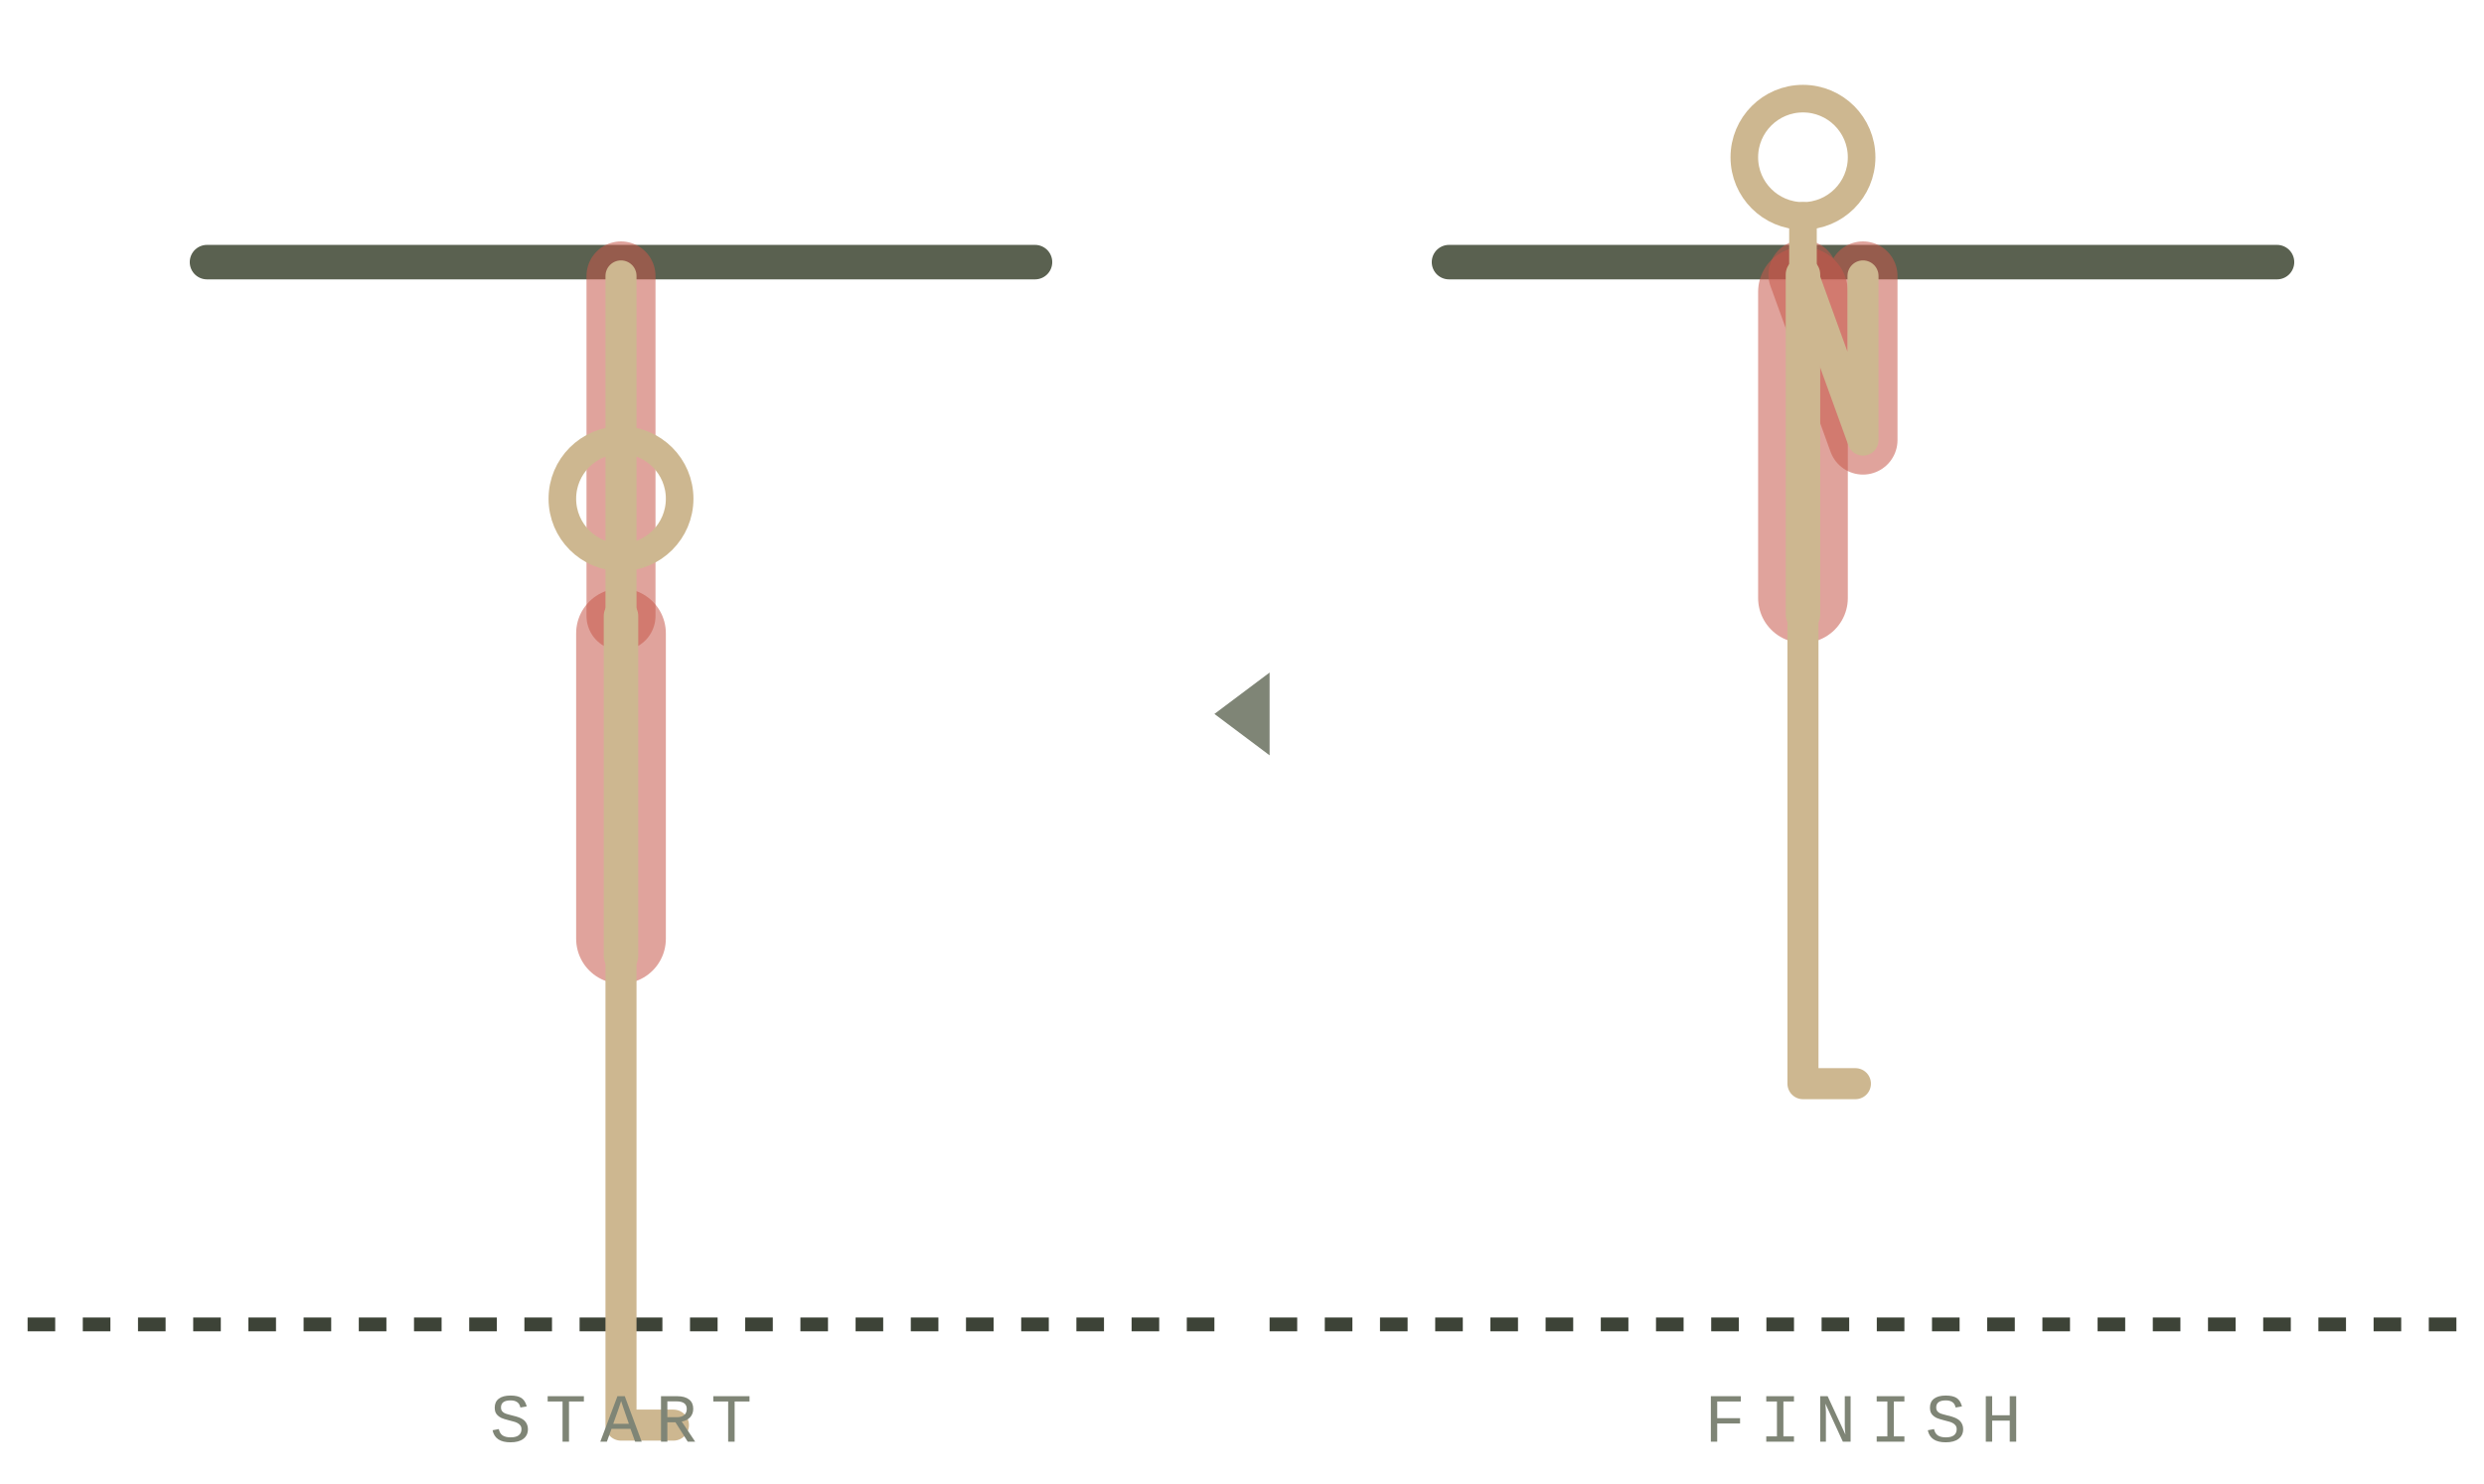
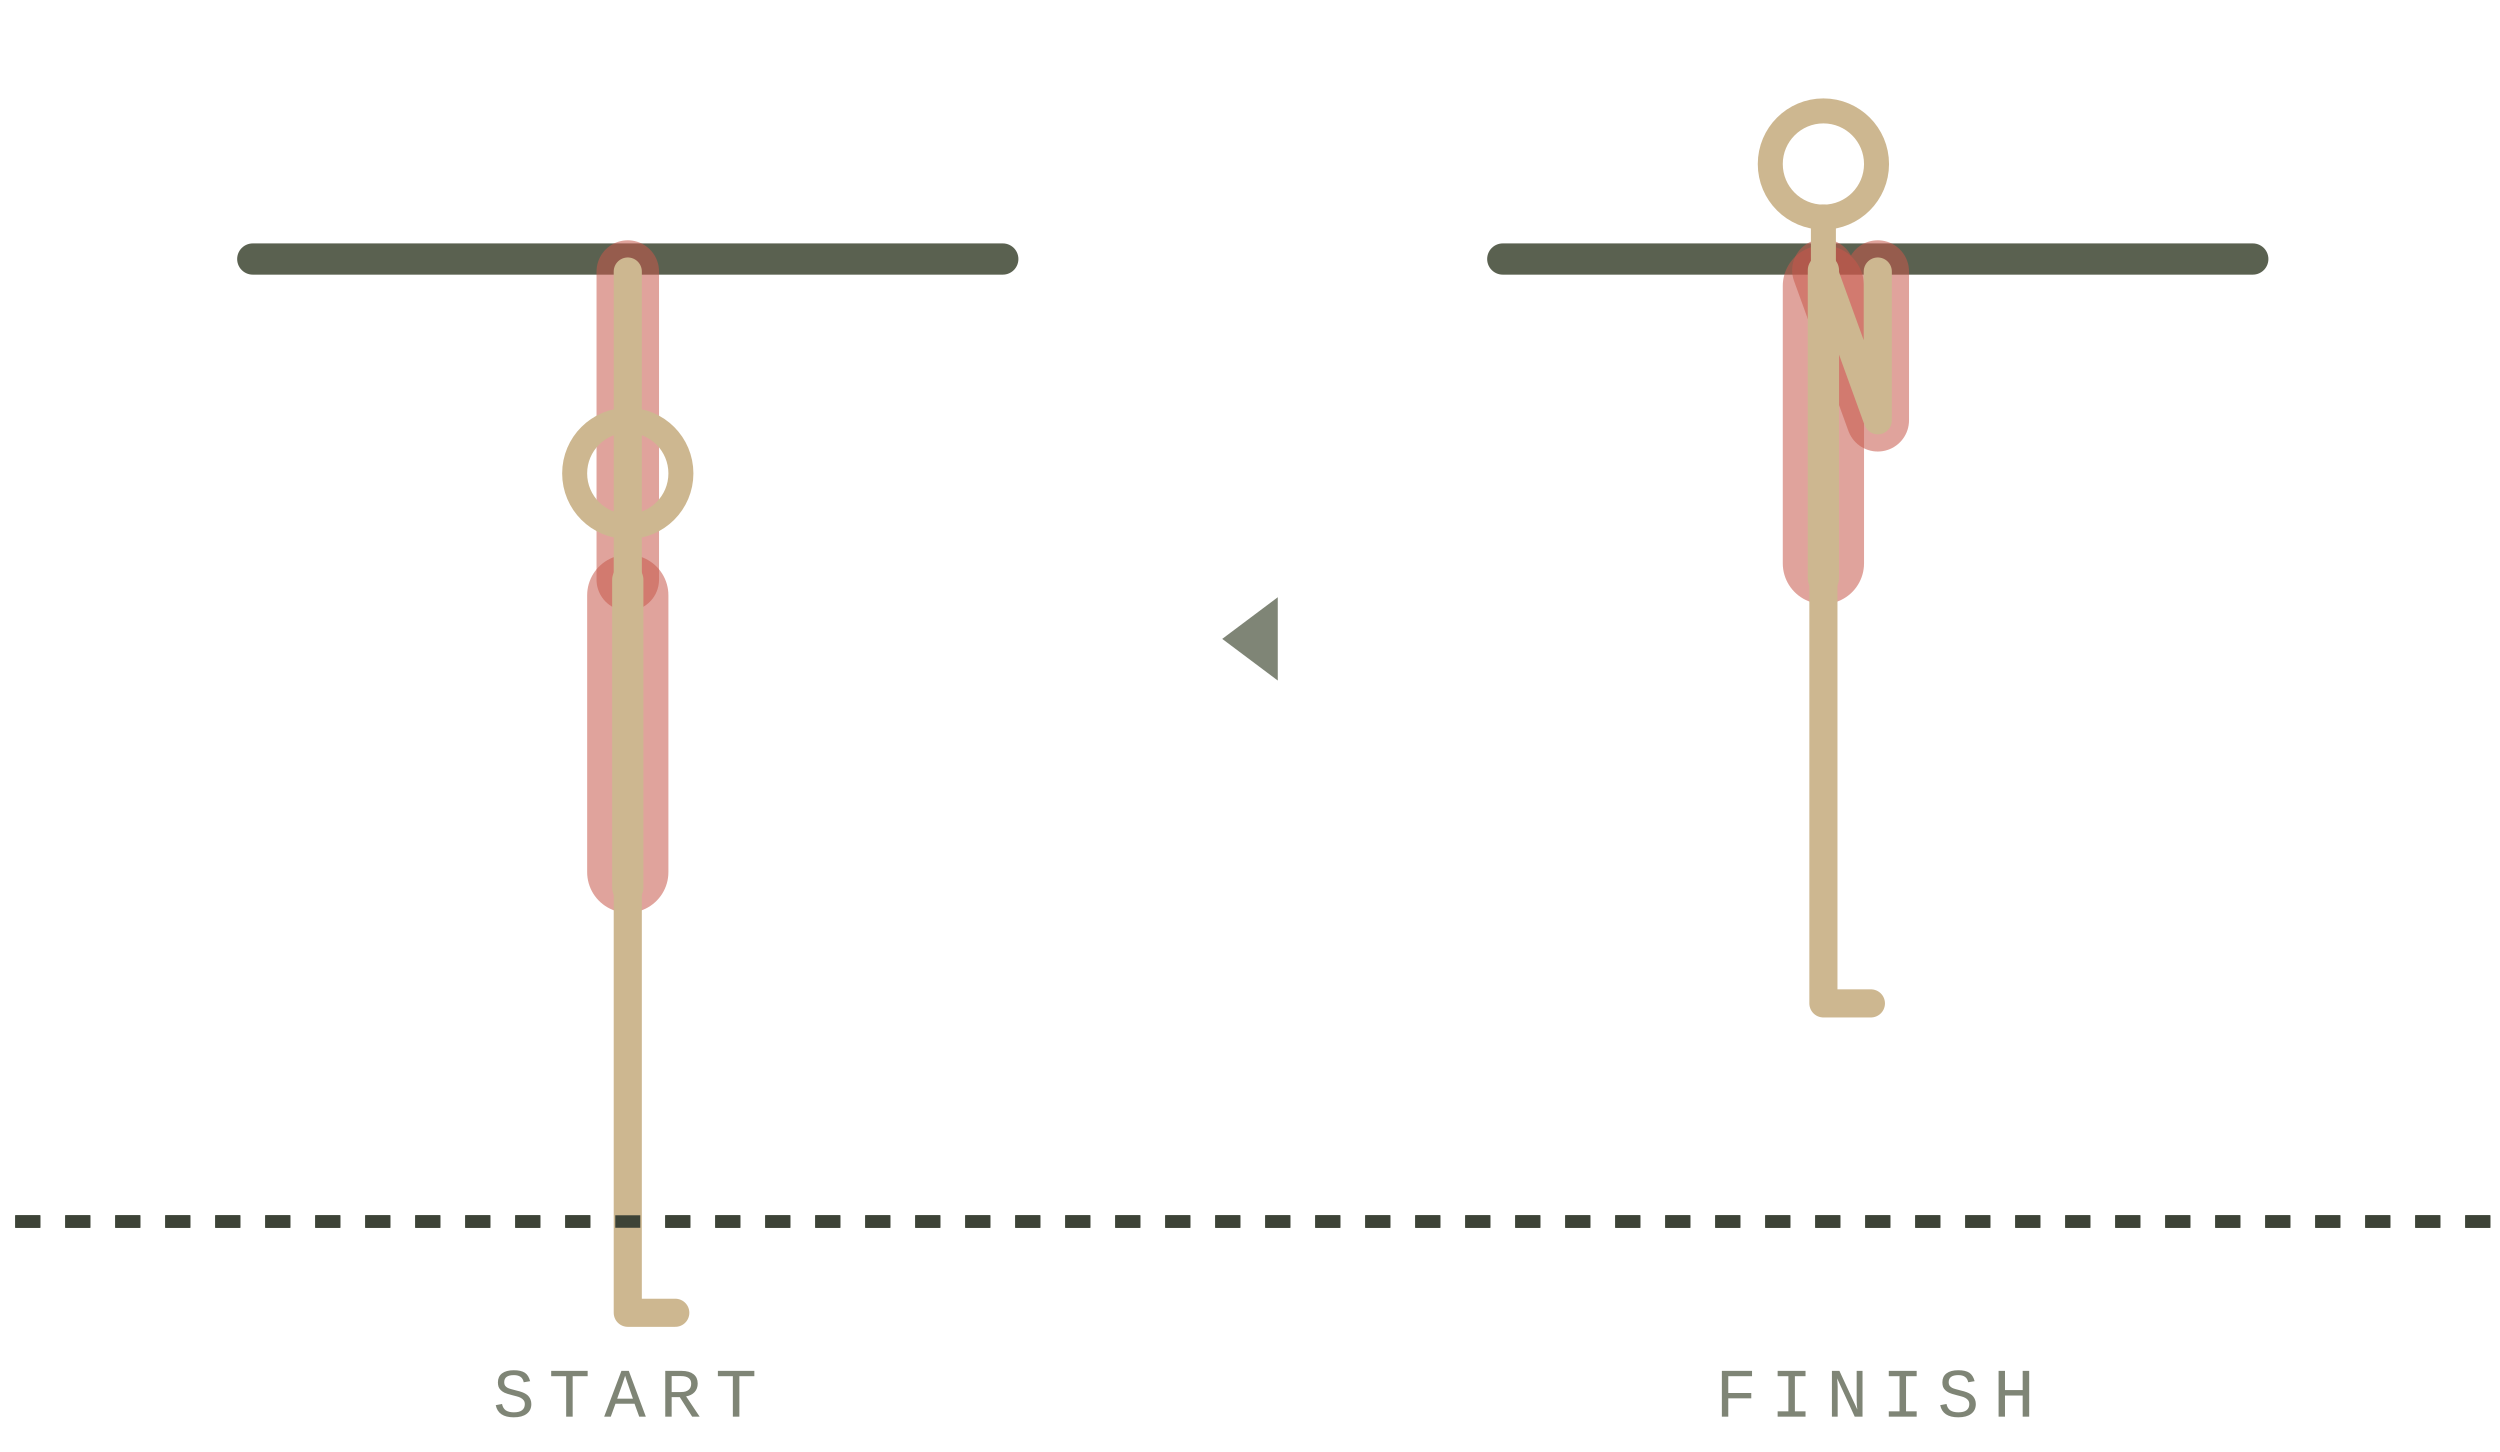
- <svg xmlns="http://www.w3.org/2000/svg" viewBox="0 0 360 215" role="img" aria-label="pullup start and finish positions">
+ <svg xmlns="http://www.w3.org/2000/svg" viewBox="0 17 360 209" role="img" aria-label="pullup start and finish positions">
  <g>
-     <line x1="4" y1="192" x2="176" y2="192" stroke="#3d4337" stroke-width="2" stroke-dasharray="4 4" />
-     <line x1="30" y1="38" x2="150" y2="38" stroke="#5a6150" stroke-width="5" stroke-linecap="round" />
-     <polyline points="90.0,91.8 90.0,136.1" fill="none" stroke="#c7584a" stroke-width="13" stroke-linecap="round" stroke-linejoin="round" opacity="0.55" />
-     <polyline points="90.0,89.3 90.0,63.8 90.0,40.0" fill="none" stroke="#c7584a" stroke-width="10" stroke-linecap="round" stroke-linejoin="round" opacity="0.55" />
-     <polyline points="90.0,138.6 90.0,89.3" fill="none" stroke="#cdb790" stroke-width="5" stroke-linecap="round" stroke-linejoin="round" opacity="1" />
-     <polyline points="90.0,89.3 90.0,80.8" fill="none" stroke="#cdb790" stroke-width="4" stroke-linecap="round" stroke-linejoin="round" opacity="1" />
-     <circle cx="90.0" cy="72.3" r="8.5" fill="none" stroke="#cdb790" stroke-width="4" />
-     <polyline points="90.0,138.6 90.0,172.6 90.0,206.6 97.6,206.6" fill="none" stroke="#cdb790" stroke-width="4.5" stroke-linecap="round" stroke-linejoin="round" opacity="1" />
-     <polyline points="90.0,89.3 90.0,63.8 90.0,40.0" fill="none" stroke="#cdb790" stroke-width="4.5" stroke-linecap="round" stroke-linejoin="round" opacity="1" />
-     <text x="90" y="209" text-anchor="middle" font-family="Consolas,'Courier New',monospace" font-size="10" letter-spacing="2" fill="#7f8576">START</text>
+     <g transform="translate(9.4 20.1) scale(0.9)">
+       <line x1="-400" y1="192" x2="580" y2="192" stroke="#3d4337" stroke-width="2" stroke-dasharray="4 4" />
+       <line x1="30" y1="38" x2="150" y2="38" stroke="#5a6150" stroke-width="5" stroke-linecap="round" />
+       <polyline points="90.0,91.8 90.0,136.1" fill="none" stroke="#c7584a" stroke-width="13" stroke-linecap="round" stroke-linejoin="round" opacity="0.55" />
+       <polyline points="90.0,89.3 90.0,63.8 90.0,40.0" fill="none" stroke="#c7584a" stroke-width="10" stroke-linecap="round" stroke-linejoin="round" opacity="0.55" />
+       <polyline points="90.0,138.6 90.0,89.3" fill="none" stroke="#cdb790" stroke-width="5" stroke-linecap="round" stroke-linejoin="round" opacity="1" />
+       <polyline points="90.0,89.3 90.0,80.8" fill="none" stroke="#cdb790" stroke-width="4" stroke-linecap="round" stroke-linejoin="round" opacity="1" />
+       <circle cx="90.0" cy="72.3" r="8.5" fill="none" stroke="#cdb790" stroke-width="4" />
+       <polyline points="90.0,138.6 90.0,172.6 90.0,206.6 97.6,206.6" fill="none" stroke="#cdb790" stroke-width="4.5" stroke-linecap="round" stroke-linejoin="round" opacity="1" />
+       <polyline points="90.0,89.3 90.0,63.8 90.0,40.0" fill="none" stroke="#cdb790" stroke-width="4.5" stroke-linecap="round" stroke-linejoin="round" opacity="1" />
+     </g>
+     <text x="90" y="221" text-anchor="middle" font-family="Consolas,'Courier New',monospace" font-size="10" letter-spacing="2" fill="#7f8576">START</text>
  </g>
  <g transform="translate(180,0)">
-     <line x1="4" y1="192" x2="176" y2="192" stroke="#3d4337" stroke-width="2" stroke-dasharray="4 4" />
-     <line x1="30" y1="38" x2="150" y2="38" stroke="#5a6150" stroke-width="5" stroke-linecap="round" />
-     <polyline points="81.3,42.3 81.3,86.7" fill="none" stroke="#c7584a" stroke-width="13" stroke-linecap="round" stroke-linejoin="round" opacity="0.55" />
-     <polyline points="81.3,39.8 90.0,63.8 90.0,40.0" fill="none" stroke="#c7584a" stroke-width="10" stroke-linecap="round" stroke-linejoin="round" opacity="0.55" />
-     <polyline points="81.3,89.1 81.3,39.8" fill="none" stroke="#cdb790" stroke-width="5" stroke-linecap="round" stroke-linejoin="round" opacity="1" />
-     <polyline points="81.3,39.8 81.3,31.3" fill="none" stroke="#cdb790" stroke-width="4" stroke-linecap="round" stroke-linejoin="round" opacity="1" />
-     <circle cx="81.3" cy="22.8" r="8.5" fill="none" stroke="#cdb790" stroke-width="4" />
-     <polyline points="81.3,89.1 81.3,123.1 81.3,157.1 88.9,157.1" fill="none" stroke="#cdb790" stroke-width="4.5" stroke-linecap="round" stroke-linejoin="round" opacity="1" />
-     <polyline points="81.3,39.8 90.0,63.8 90.0,40.0" fill="none" stroke="#cdb790" stroke-width="4.5" stroke-linecap="round" stroke-linejoin="round" opacity="1" />
-     <text x="90" y="209" text-anchor="middle" font-family="Consolas,'Courier New',monospace" font-size="10" letter-spacing="2" fill="#7f8576">FINISH</text>
+     <g transform="translate(9.4 20.1) scale(0.9)">
+       <line x1="-400" y1="192" x2="580" y2="192" stroke="#3d4337" stroke-width="2" stroke-dasharray="4 4" />
+       <line x1="30" y1="38" x2="150" y2="38" stroke="#5a6150" stroke-width="5" stroke-linecap="round" />
+       <polyline points="81.3,42.3 81.3,86.7" fill="none" stroke="#c7584a" stroke-width="13" stroke-linecap="round" stroke-linejoin="round" opacity="0.55" />
+       <polyline points="81.3,39.8 90.0,63.8 90.0,40.0" fill="none" stroke="#c7584a" stroke-width="10" stroke-linecap="round" stroke-linejoin="round" opacity="0.55" />
+       <polyline points="81.3,89.1 81.3,39.8" fill="none" stroke="#cdb790" stroke-width="5" stroke-linecap="round" stroke-linejoin="round" opacity="1" />
+       <polyline points="81.3,39.8 81.3,31.3" fill="none" stroke="#cdb790" stroke-width="4" stroke-linecap="round" stroke-linejoin="round" opacity="1" />
+       <circle cx="81.3" cy="22.8" r="8.5" fill="none" stroke="#cdb790" stroke-width="4" />
+       <polyline points="81.3,89.1 81.3,123.1 81.3,157.1 88.9,157.1" fill="none" stroke="#cdb790" stroke-width="4.5" stroke-linecap="round" stroke-linejoin="round" opacity="1" />
+       <polyline points="81.3,39.8 90.0,63.8 90.0,40.0" fill="none" stroke="#cdb790" stroke-width="4.5" stroke-linecap="round" stroke-linejoin="round" opacity="1" />
+     </g>
+     <text x="90" y="221" text-anchor="middle" font-family="Consolas,'Courier New',monospace" font-size="10" letter-spacing="2" fill="#7f8576">FINISH</text>
  </g>
-   <path d="M171 103.5 l8 -6 v12 z" fill="#7f8576" transform="translate(5,0)" />
+   <path d="M176 109 l8 -6 v12 z" fill="#7f8576" />
</svg>
